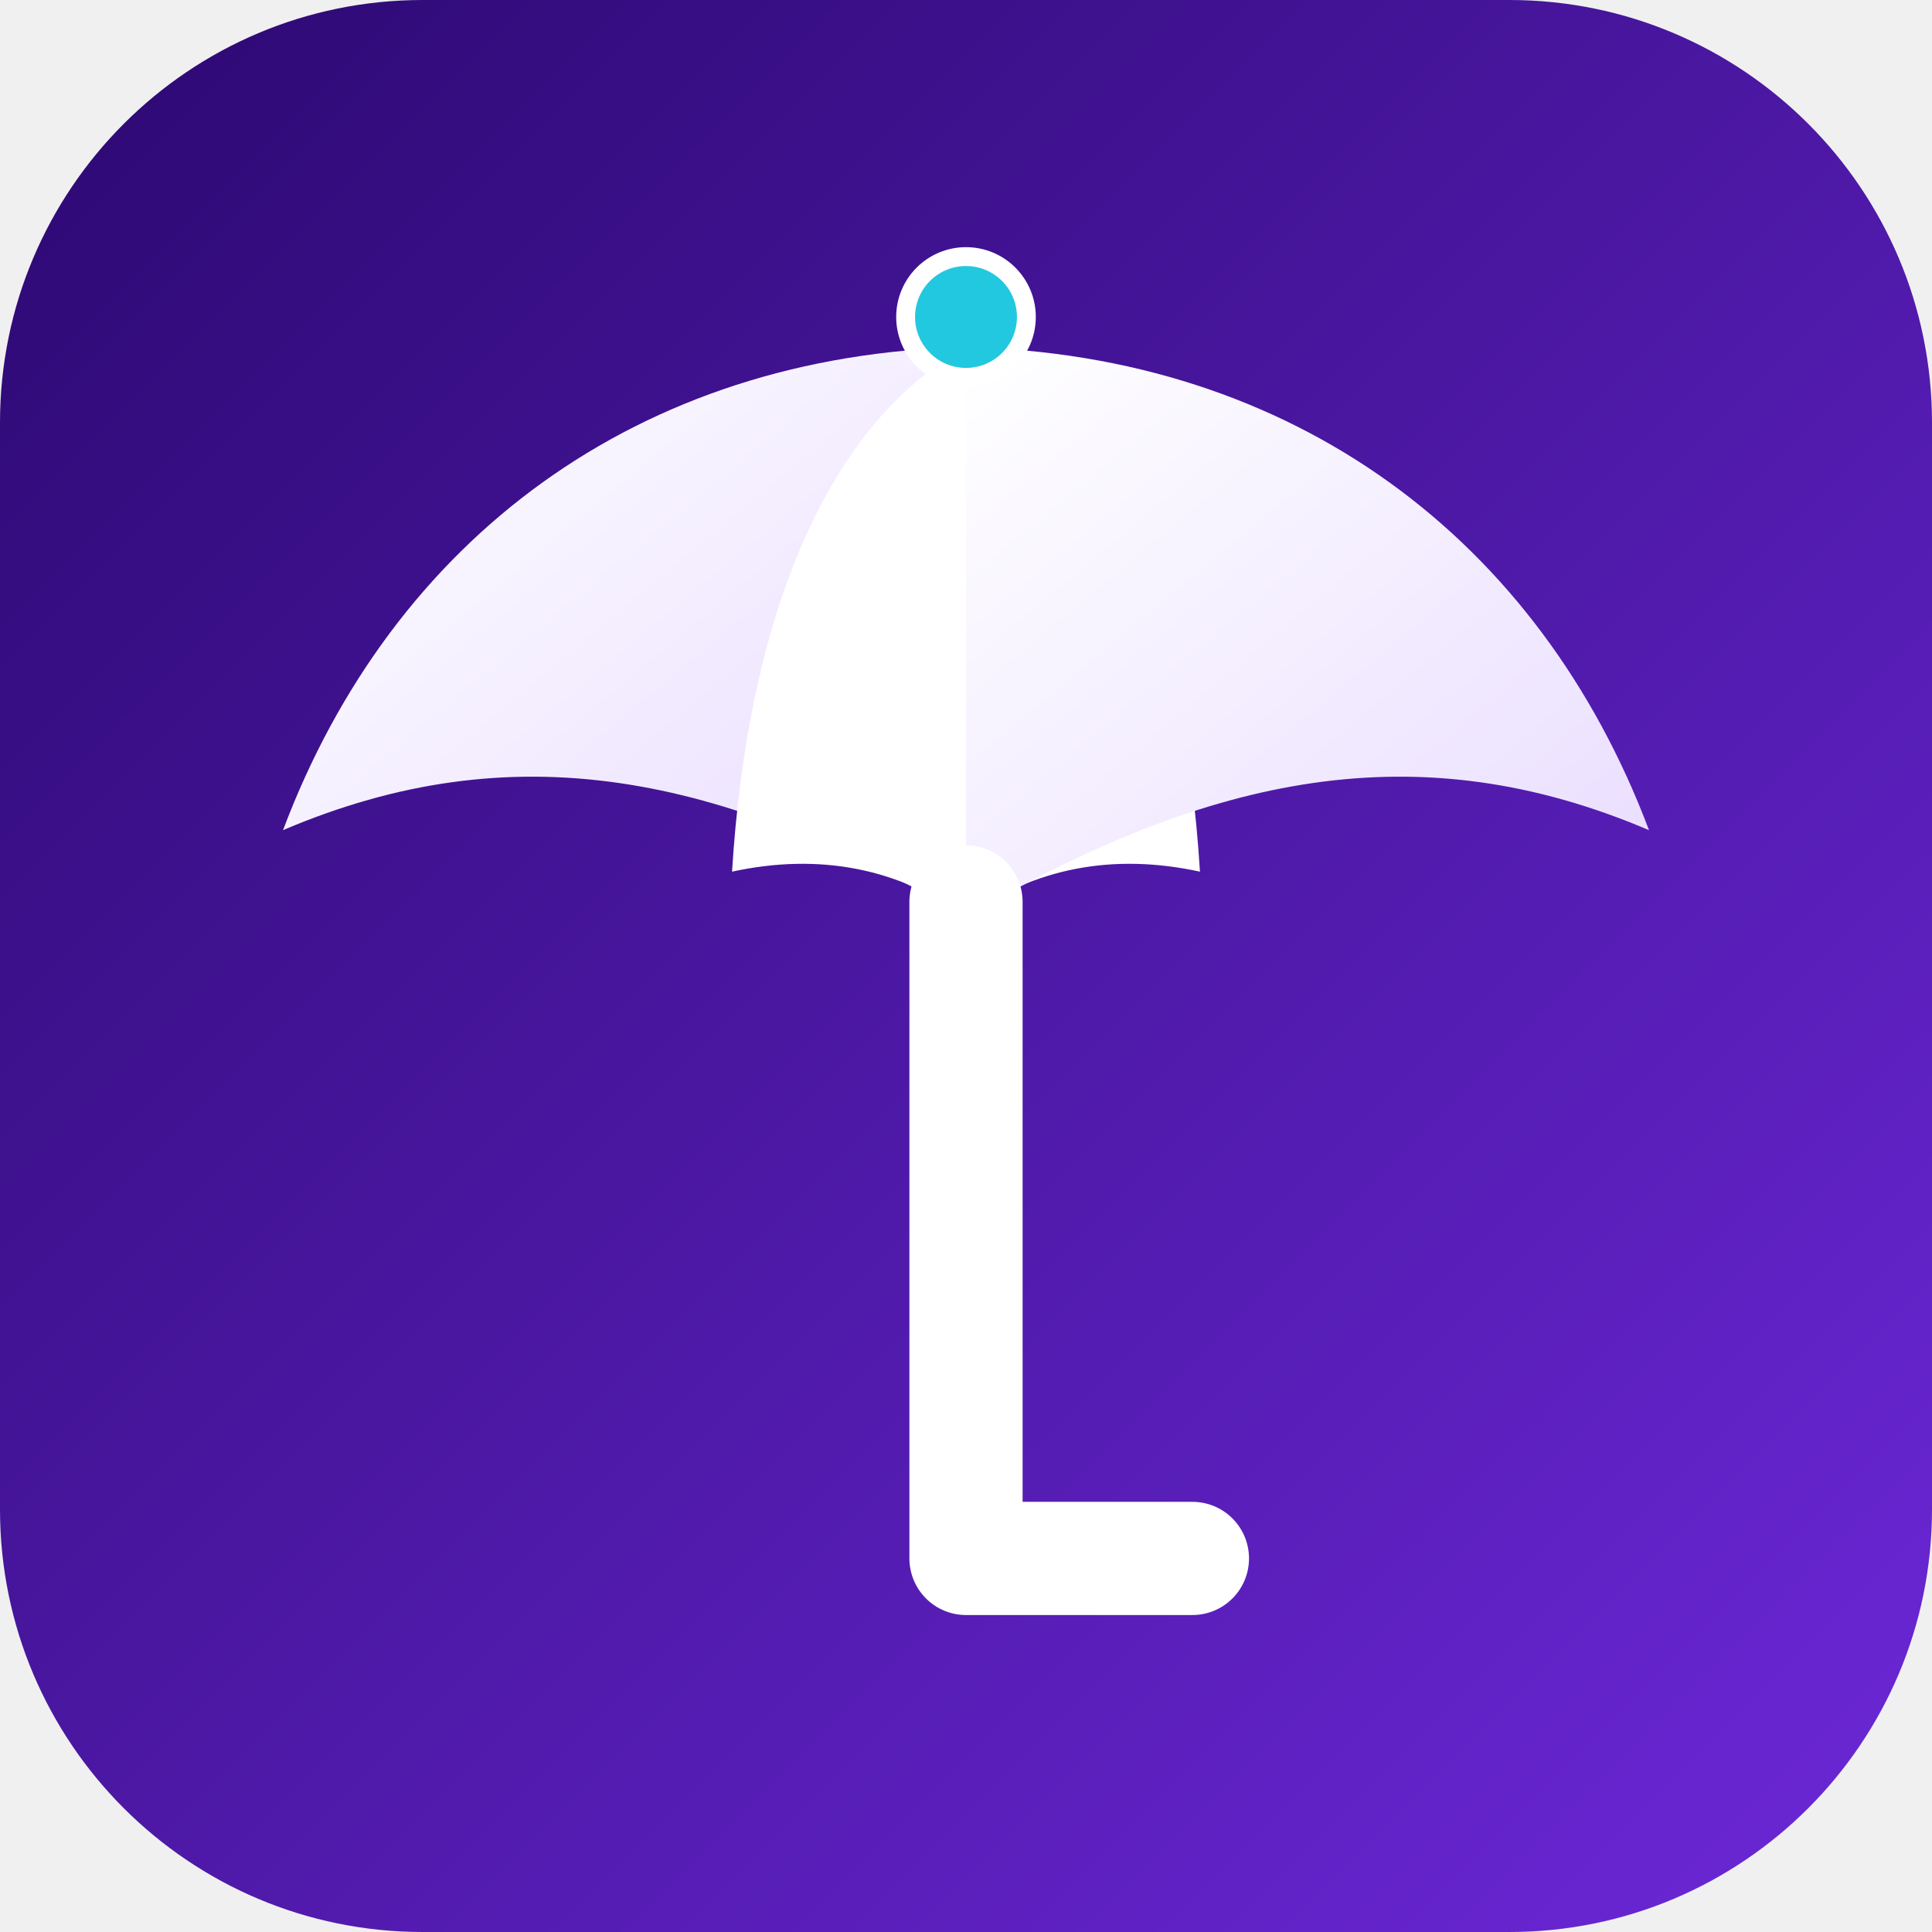
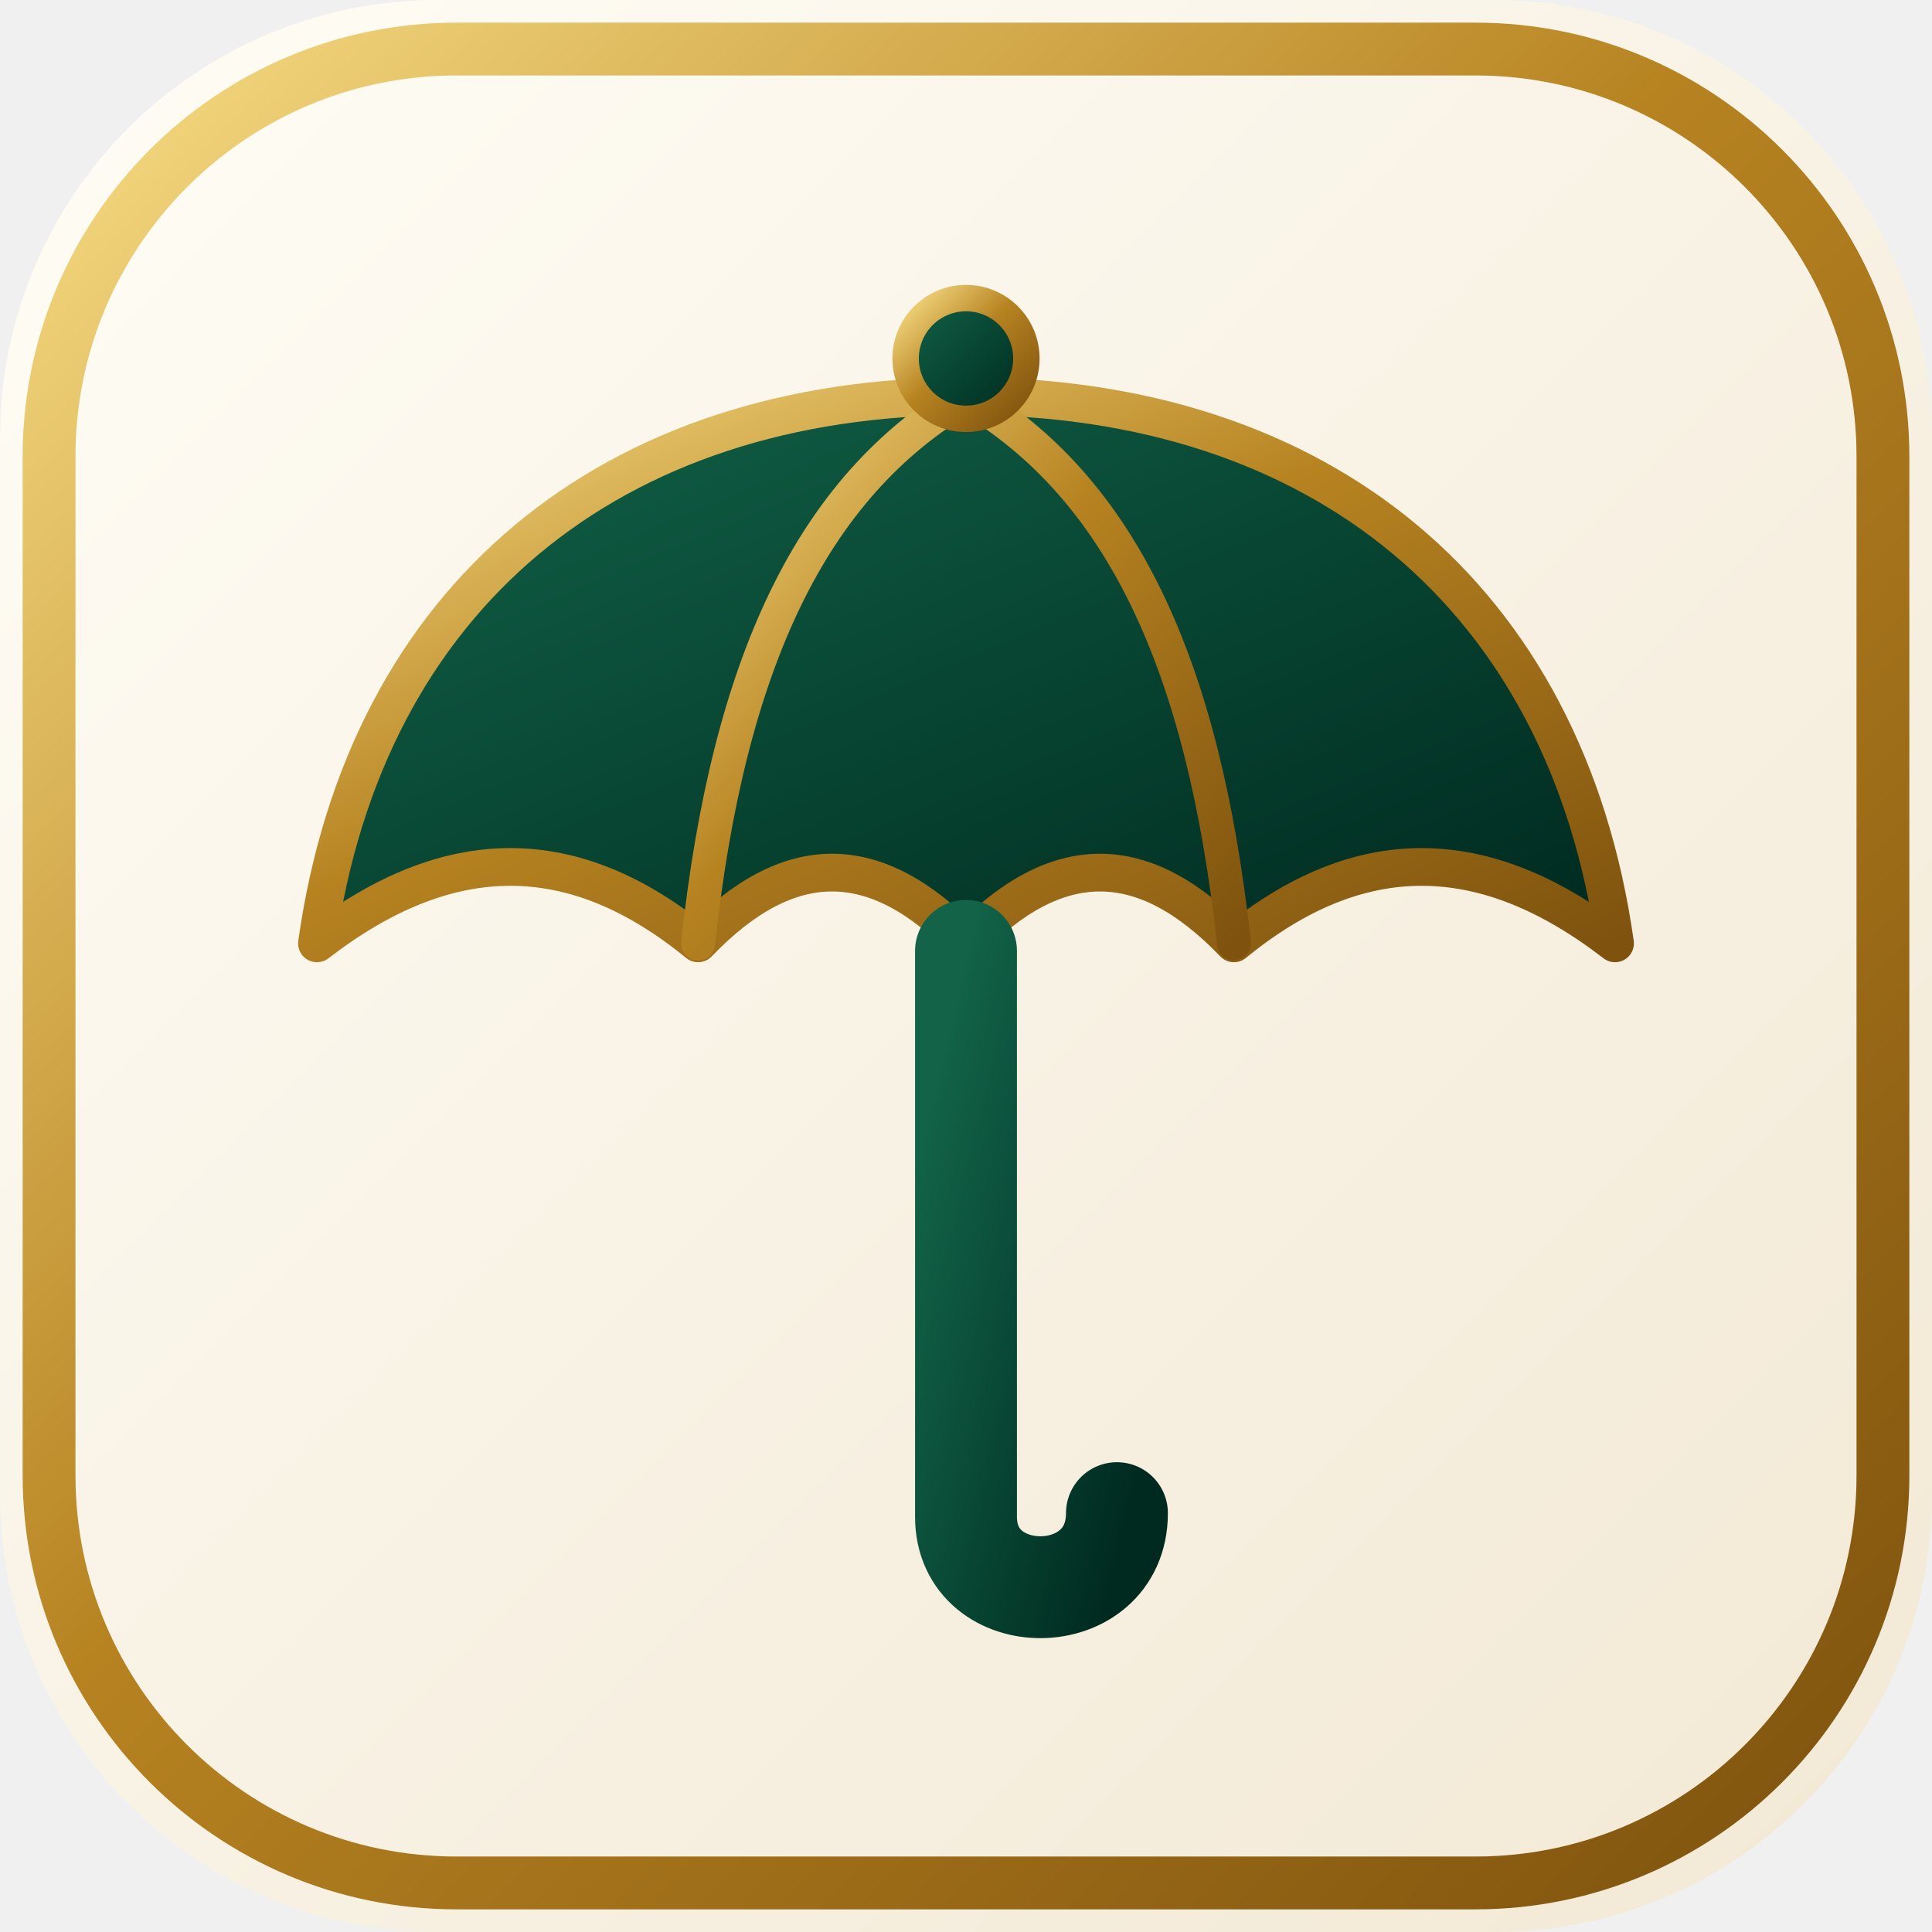
<svg xmlns="http://www.w3.org/2000/svg" viewBox="0 0 512 512">
  <defs>
-     <linearGradient id="b" x1="0" y1="0" x2="1" y2="1">
-       <stop stop-color="#2b0870" />
-       <stop offset="1" stop-color="#6d28d9" />
+     <linearGradient id="cream" x2="1" y2="1">
+       <stop stop-color="#fffdf6" />
+       <stop offset="1" stop-color="#f2e8d4" />
    </linearGradient>
-     <linearGradient id="c" x1="0" y1="0" x2="1" y2="1">
-       <stop stop-color="#fff" />
-       <stop offset="1" stop-color="#e9ddff" />
+     <linearGradient id="green" x2="1" y2="1">
+       <stop stop-color="#126348" />
+       <stop offset=".55" stop-color="#074331" />
+       <stop offset="1" stop-color="#00291f" />
+     </linearGradient>
+     <linearGradient id="gold" x2="1" y2="1">
+       <stop stop-color="#f6db83" />
+       <stop offset=".45" stop-color="#b78321" />
+       <stop offset="1" stop-color="#7f530e" />
    </linearGradient>
  </defs>
-   <rect width="512" height="512" rx="112" fill="url(#b)" />
-   <path d="M256 92C169 94 104 143 75 220c61-26 116-15 181 23V92Z" fill="url(#c)" />
-   <path d="M256 92c-38 21-58 74-62 139 23-5 44-1 62 12 18-13 39-17 62-12-4-65-24-118-62-139Z" fill="#fff" />
-   <path d="M256 92c87 2 152 51 181 128-61-26-116-15-181 23V92Z" fill="url(#c)" />
-   <circle cx="256" cy="84" r="16" fill="#22c8df" stroke="#fff" stroke-width="5" />
-   <path d="M256 239v174h60" fill="none" stroke="#fff" stroke-width="30" stroke-linecap="round" stroke-linejoin="round" />
+   <rect width="512" height="512" rx="116" fill="url(#cream)" />
+   <rect x="13" y="13" width="486" height="486" rx="108" fill="none" stroke="url(#gold)" stroke-width="14" />
+   <path d="M84 250C97 158 162 105 256 105s159 53 172 145c-35-27-68-27-101 0-24-25-47-25-71 0-24-25-47-25-71 0-33-27-66-27-101 0Z" fill="url(#green)" stroke="url(#gold)" stroke-width="10" stroke-linejoin="round" />
+   <path d="M185 250c8-74 30-121 71-145m71 145c-8-74-30-121-71-145" fill="none" stroke="url(#gold)" stroke-width="9" stroke-linecap="round" />
+   <circle cx="256" cy="95" r="16" fill="url(#green)" stroke="url(#gold)" stroke-width="7" />
+   <path d="M256 252v150c0 25 40 25 40-1" fill="none" stroke="url(#green)" stroke-width="27" stroke-linecap="round" />
</svg>
